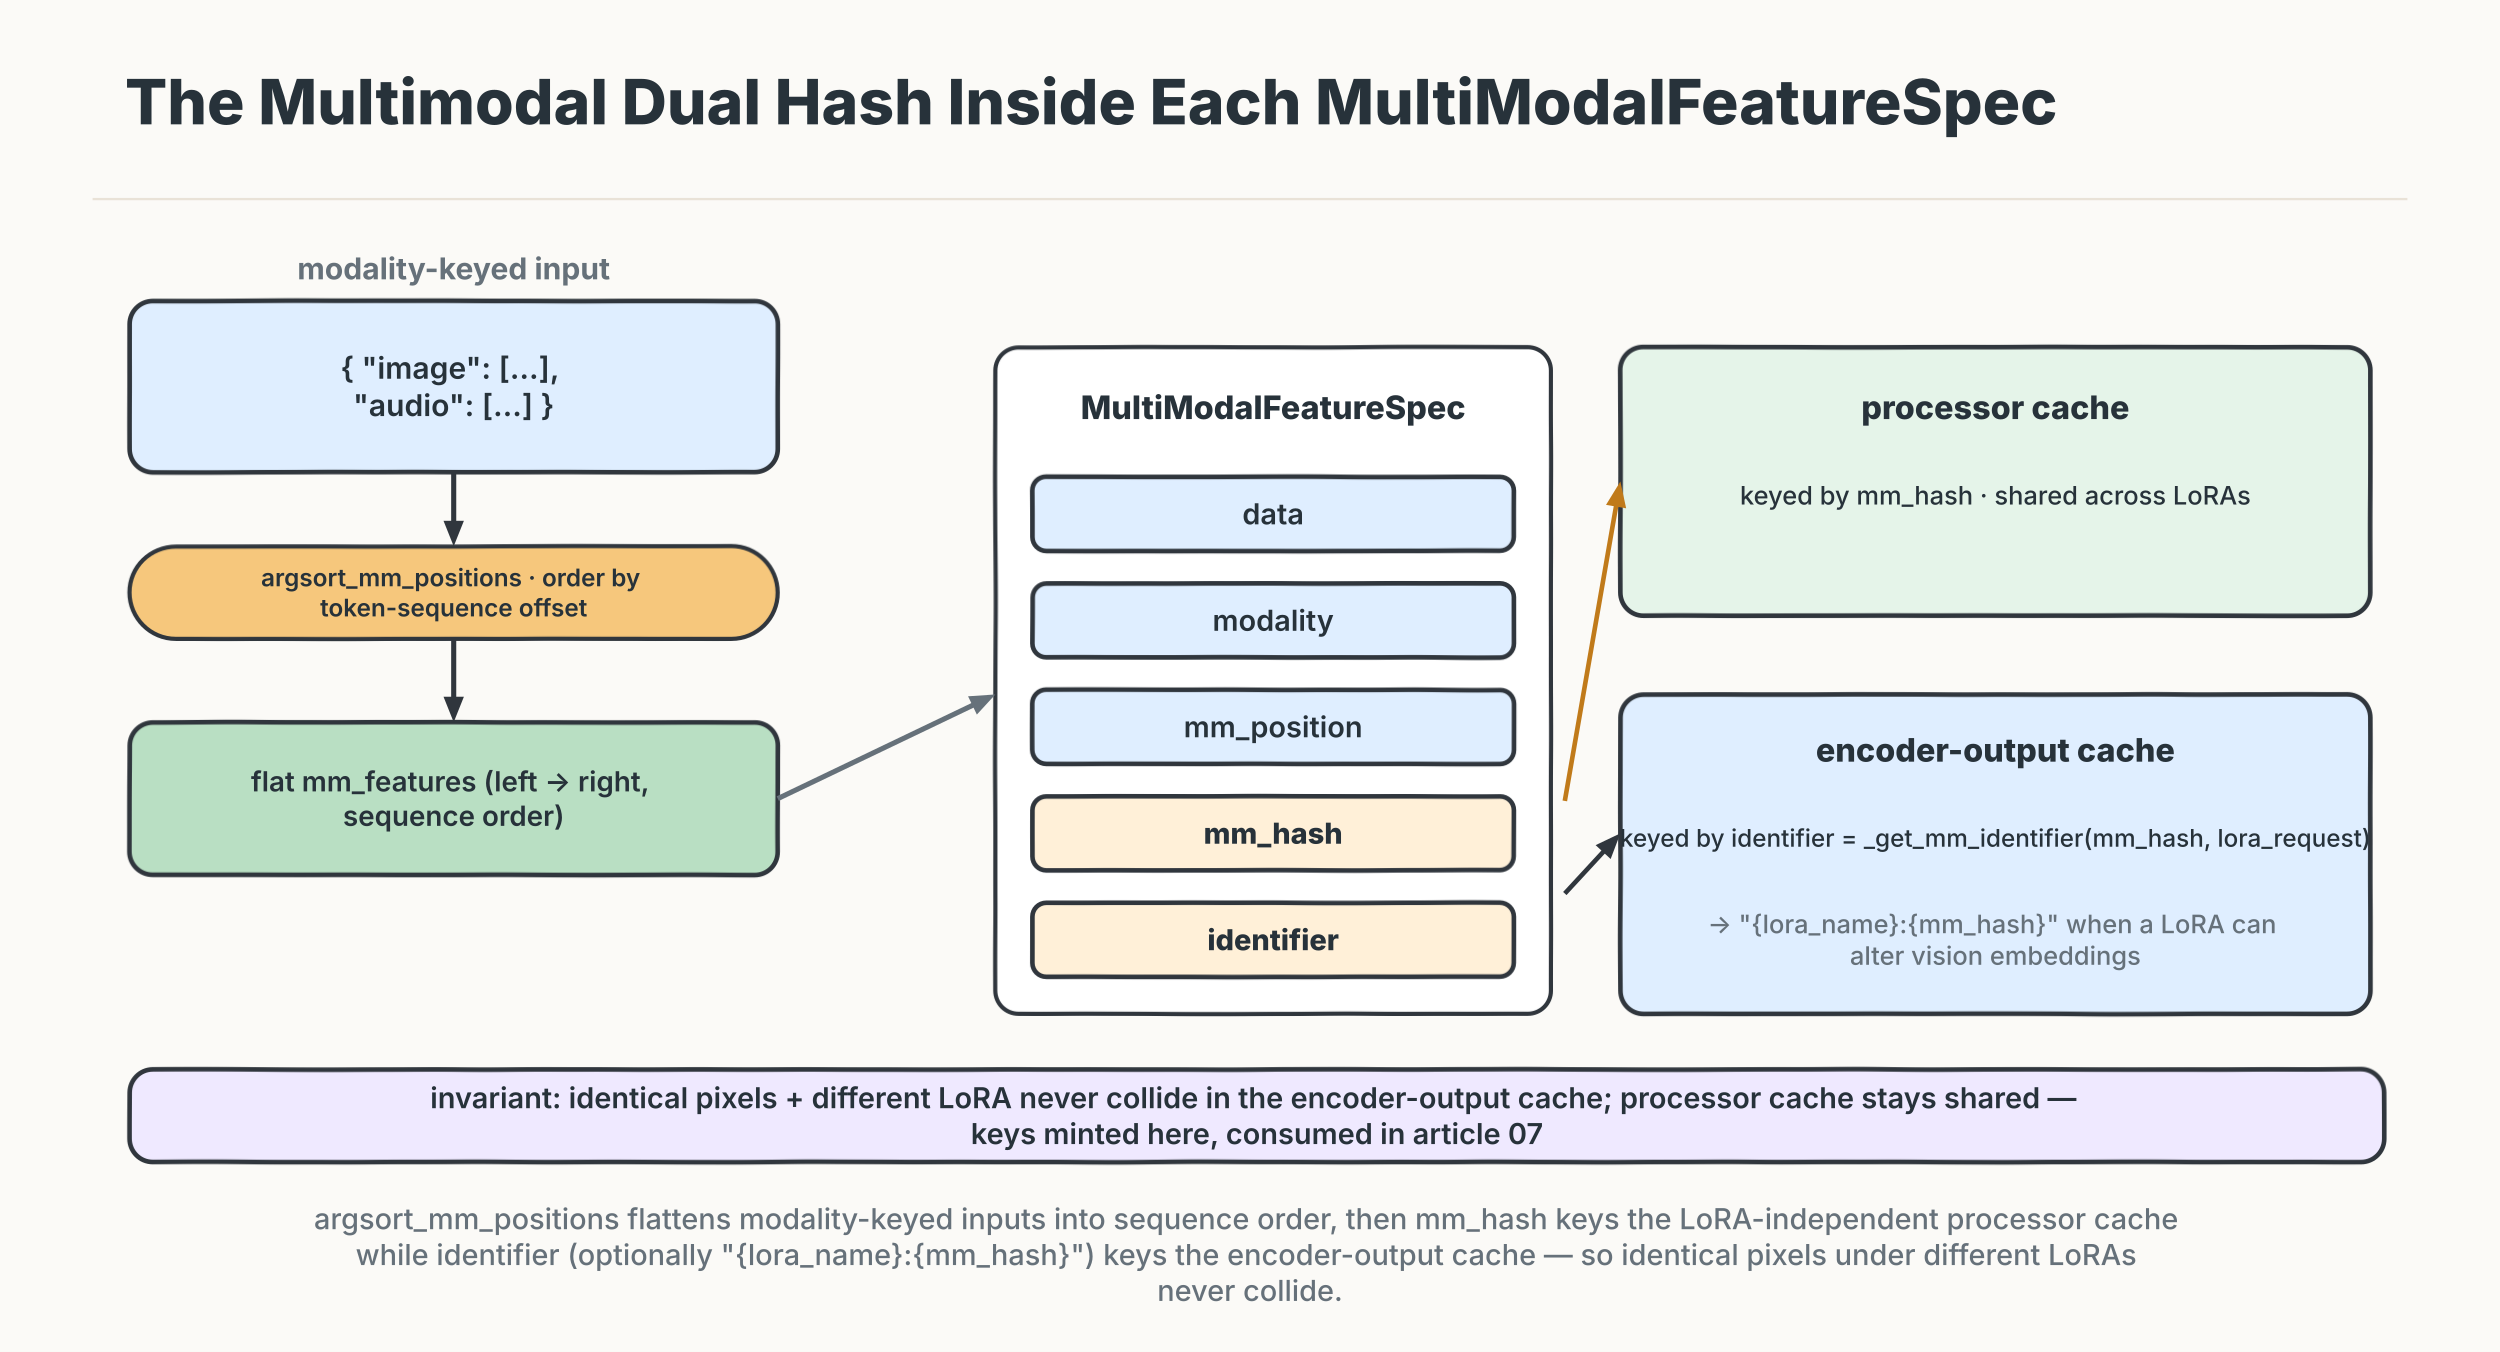
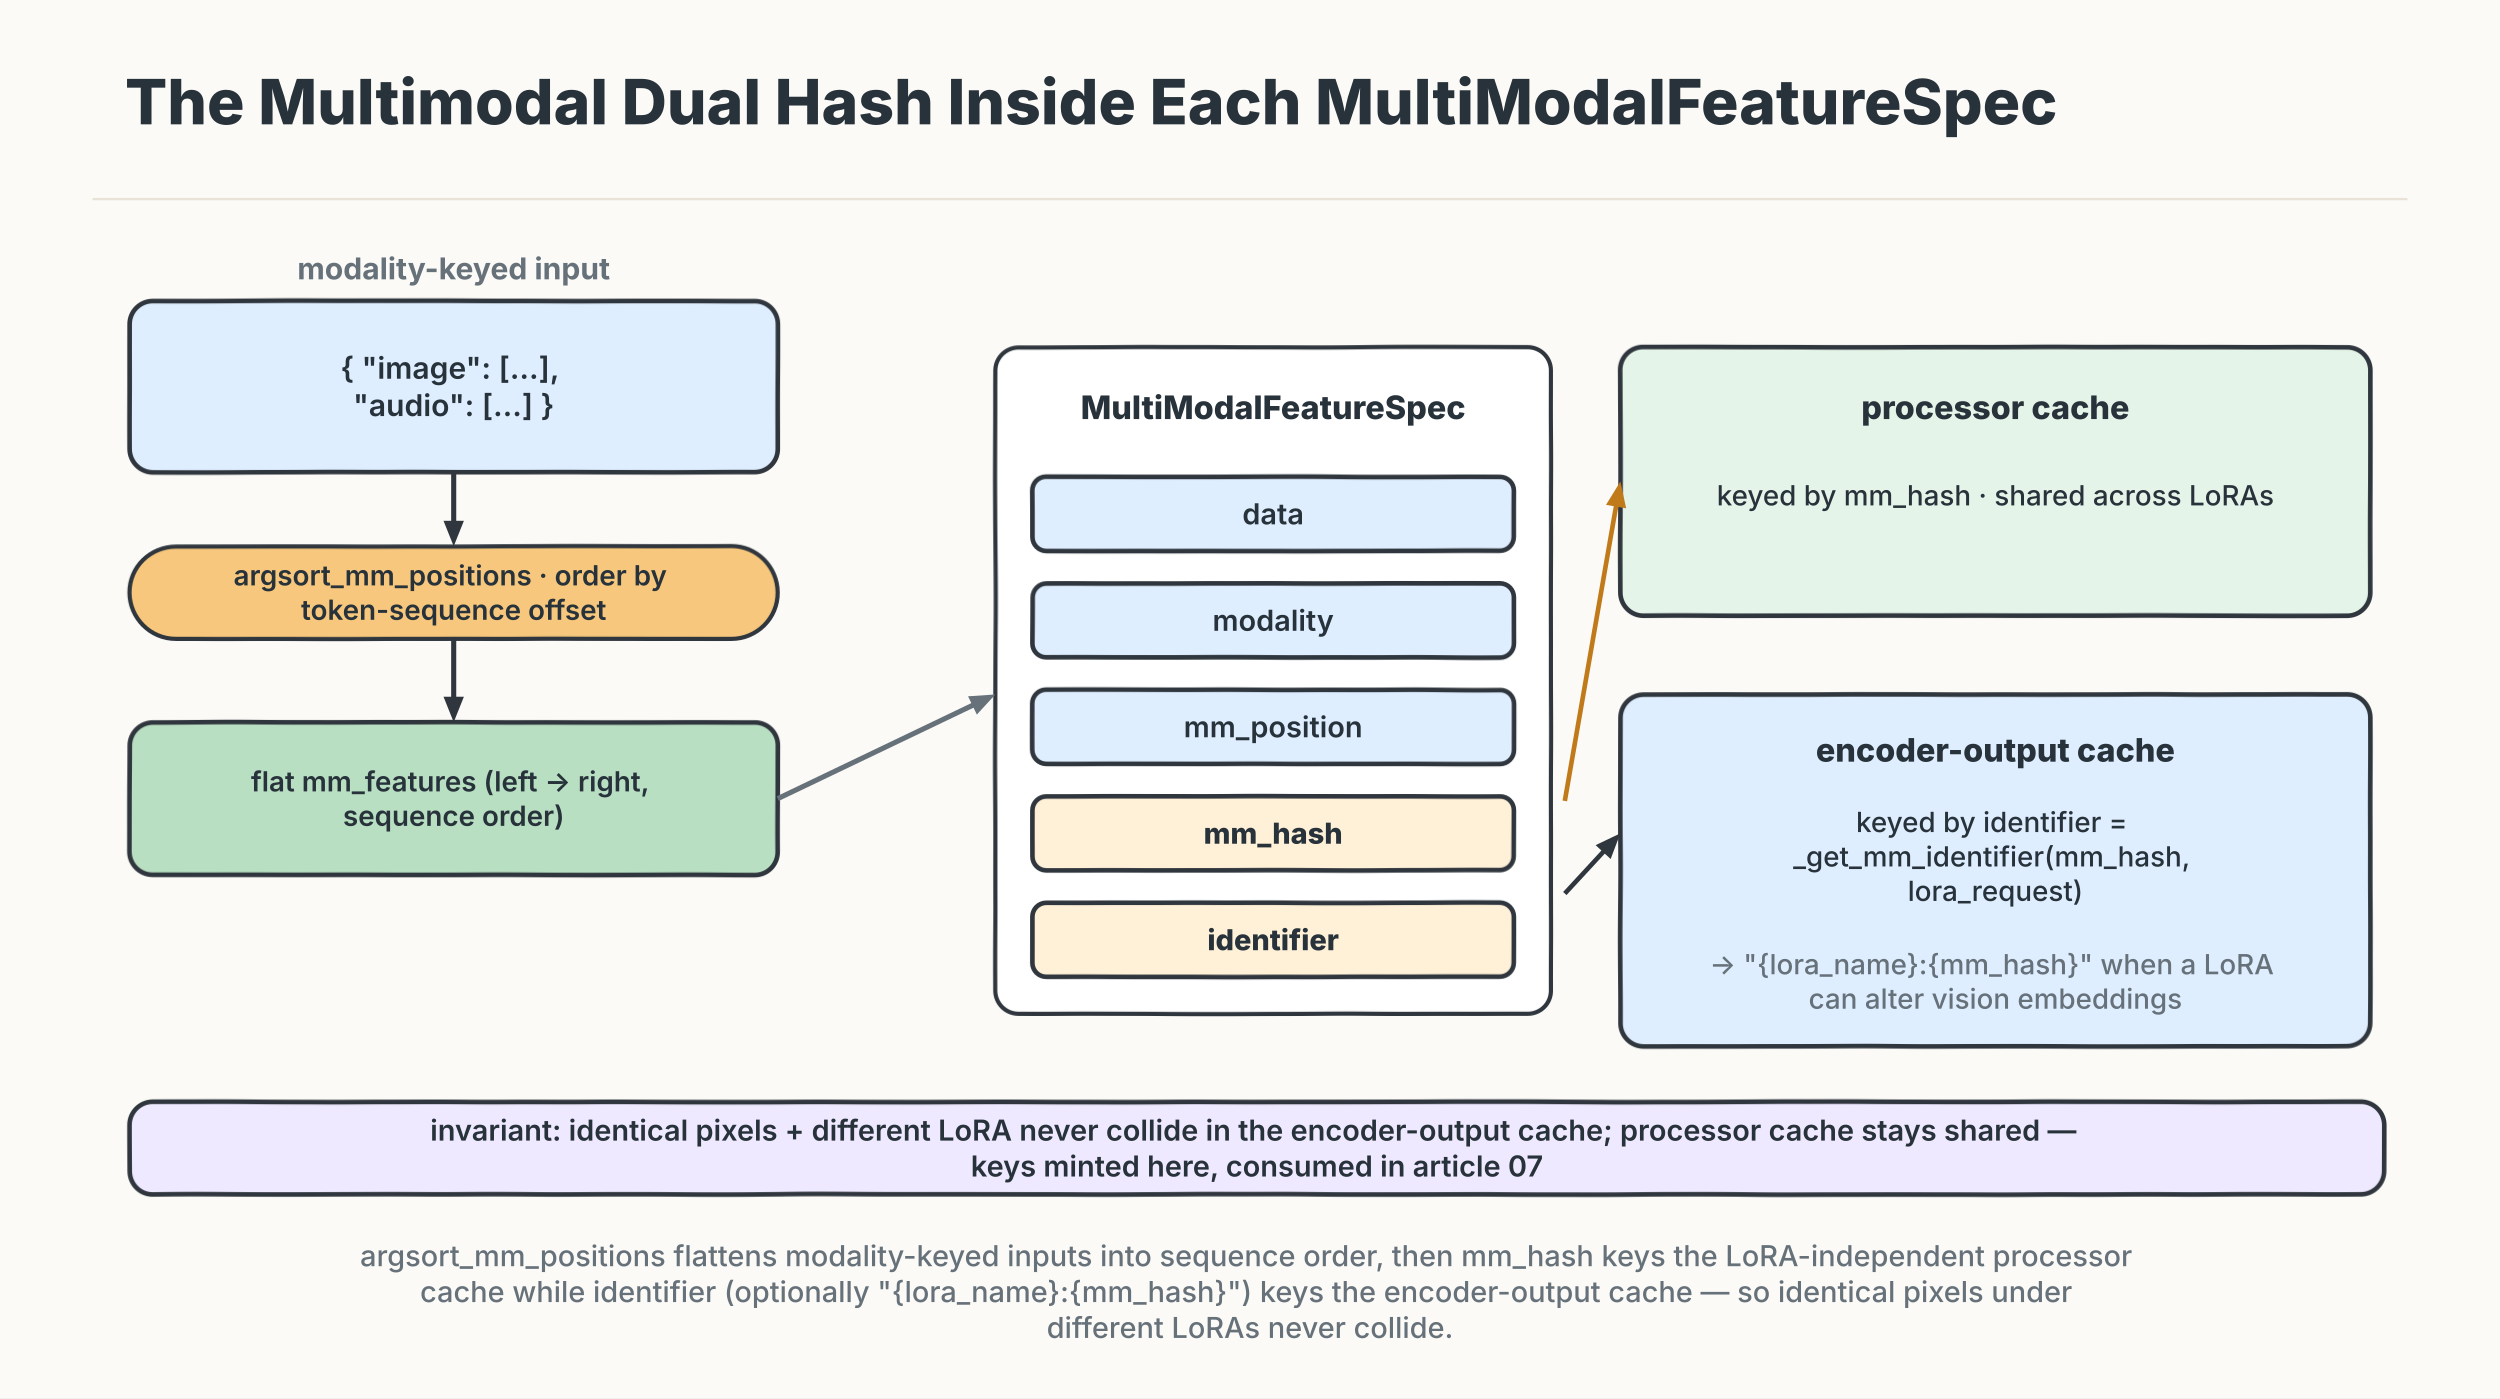
- <svg xmlns="http://www.w3.org/2000/svg" width="1080" height="584" viewBox="0 0 1080 584" role="img" aria-label="The Multimodal Dual Hash Inside Each MultiModalFeatureSpec">
+ <svg xmlns="http://www.w3.org/2000/svg" width="1080" height="604" viewBox="0 0 1080 604" role="img" aria-label="The Multimodal Dual Hash Inside Each MultiModalFeatureSpec">
  <defs>
    <filter id="roughen">
      <feTurbulence type="fractalNoise" baseFrequency="0.018" numOctaves="2" seed="7" result="noise" />
      <feDisplacementMap in="SourceGraphic" in2="noise" scale="0.55" />
    </filter>
    <marker id="arrow" viewBox="0 0 12 12" refX="9.2" refY="6" markerUnits="userSpaceOnUse" markerWidth="12" markerHeight="12" orient="auto-start-reverse">
      <path d="M 1.5 2 L 11 6 L 1.5 10 z" fill="#30363d" />
    </marker>
    <style>
    text { font-family: Inter, -apple-system, BlinkMacSystemFont, "Segoe UI", "PingFang SC", "Noto Sans CJK SC", Arial, sans-serif; }
    .rough { filter: url(#roughen); }
  </style>
  </defs>
-   <rect width="1080" height="584" fill="#fbfaf7" />
+   <rect width="1080" height="604" fill="#fbfaf7" />
  <path d="M 40 86 H 1040" stroke="#e9e2d7" stroke-width="1" />
  <text x="54" y="53.72" text-anchor="start" font-size="27" font-weight="800" fill="#27323a">
    <tspan x="54" dy="0">The Multimodal Dual Hash Inside Each MultiModalFeatureSpec</tspan>
  </text>
  <text x="196" y="120.68" text-anchor="middle" font-size="13" font-weight="700" fill="#66717a">
    <tspan x="196" dy="0">modality-keyed input</tspan>
  </text>
  <rect class="rough" x="56" y="130" width="280" height="74" rx="10" fill="#dfeeff" stroke="#30363d" stroke-width="2" />
  <text x="196" y="163.62" text-anchor="middle" font-size="13" font-weight="600" fill="#27323a">
    <tspan x="196" dy="0">{ "image": [...],</tspan>
    <tspan x="196" dy="16.12">"audio": [...] }</tspan>
  </text>
  <rect class="rough" x="56" y="236" width="280" height="40" rx="20" fill="#f6c77c" stroke="#30363d" stroke-width="1.8" />
-   <text x="196" y="253.27" text-anchor="middle" font-size="10.5" font-weight="600" fill="#27323a">
+   <text x="196" y="252.88" text-anchor="middle" font-size="12" font-weight="600" fill="#27323a">
    <tspan x="196" dy="0">argsort_mm_positions  ·  order by</tspan>
-     <tspan x="196" dy="13.02">token-sequence offset</tspan>
+     <tspan x="196" dy="14.88">token-sequence offset</tspan>
  </text>
  <rect class="rough" x="56" y="312" width="280" height="66" rx="10" fill="#b9dfc3" stroke="#30363d" stroke-width="2" />
  <text x="196" y="341.88" text-anchor="middle" font-size="12" font-weight="600" fill="#27323a">
    <tspan x="196" dy="0">flat mm_features  (left → right,</tspan>
    <tspan x="196" dy="14.88">sequence order)</tspan>
  </text>
  <path d="M 196 204 L 196.0 229.0" fill="none" stroke="#30363d" stroke-width="2.2" />
  <path d="M 196 236 L 191.6 225.0 L 200.4 225.0 z" fill="#30363d" />
  <path d="M 196 276 L 196.0 305.0" fill="none" stroke="#30363d" stroke-width="2.2" />
  <path d="M 196 312 L 191.6 301.0 L 200.4 301.0 z" fill="#30363d" />
  <rect class="rough" x="430" y="150" width="240" height="288" rx="10" fill="#fff" stroke="#30363d" stroke-width="1.8" />
  <text x="550" y="181.04" text-anchor="middle" font-size="14" font-weight="800" fill="#27323a">
    <tspan x="550" dy="0">MultiModalFeatureSpec</tspan>
  </text>
  <rect class="rough" x="446" y="206" width="208" height="32" rx="6" fill="#dfeeff" stroke="#30363d" stroke-width="2" />
  <text x="550" y="226.5" text-anchor="middle" font-size="12.5" font-weight="600" fill="#27323a">
    <tspan x="550" dy="0">data</tspan>
  </text>
  <rect class="rough" x="446" y="252" width="208" height="32" rx="6" fill="#dfeeff" stroke="#30363d" stroke-width="2" />
  <text x="550" y="272.5" text-anchor="middle" font-size="12.5" font-weight="600" fill="#27323a">
    <tspan x="550" dy="0">modality</tspan>
  </text>
  <rect class="rough" x="446" y="298" width="208" height="32" rx="6" fill="#dfeeff" stroke="#30363d" stroke-width="2" />
  <text x="550" y="318.5" text-anchor="middle" font-size="12.5" font-weight="600" fill="#27323a">
    <tspan x="550" dy="0">mm_position</tspan>
  </text>
  <rect class="rough" x="446" y="344" width="208" height="32" rx="6" fill="#fff0d8" stroke="#30363d" stroke-width="2" />
  <text x="550" y="364.5" text-anchor="middle" font-size="12.5" font-weight="800" fill="#27323a">
    <tspan x="550" dy="0">mm_hash</tspan>
  </text>
  <rect class="rough" x="446" y="390" width="208" height="32" rx="6" fill="#fff0d8" stroke="#30363d" stroke-width="2" />
  <text x="550" y="410.5" text-anchor="middle" font-size="12.5" font-weight="800" fill="#27323a">
    <tspan x="550" dy="0">identifier</tspan>
  </text>
  <path d="M 336 345 L 423.7 303.0" fill="none" stroke="#66717a" stroke-width="2.2" />
  <path d="M 430 300 L 422.0 308.7 L 418.2 300.8 z" fill="#66717a" />
  <rect class="rough" x="700" y="150" width="324" height="116" rx="10" fill="#e5f4e9" stroke="#30363d" stroke-width="2" />
  <text x="862" y="181.04" text-anchor="middle" font-size="14" font-weight="800" fill="#27323a">
    <tspan x="862" dy="0">processor cache</tspan>
  </text>
-   <text x="862" y="217.96" text-anchor="middle" font-size="11" font-weight="500" fill="#27323a">
+   <text x="862" y="218.32" text-anchor="middle" font-size="12" font-weight="500" fill="#27323a">
    <tspan x="862" dy="0">keyed by mm_hash  ·  shared across LoRAs</tspan>
  </text>
-   <rect class="rough" x="700" y="300" width="324" height="138" rx="10" fill="#dfeeff" stroke="#30363d" stroke-width="2" />
+   <rect class="rough" x="700" y="300" width="324" height="152" rx="10" fill="#dfeeff" stroke="#30363d" stroke-width="2" />
  <text x="862" y="329.04" text-anchor="middle" font-size="14" font-weight="800" fill="#27323a">
    <tspan x="862" dy="0">encoder-output cache</tspan>
  </text>
-   <text x="862" y="365.78" text-anchor="middle" font-size="10.5" font-weight="500" fill="#27323a">
-     <tspan x="862" dy="0">keyed by identifier = _get_mm_identifier(mm_hash, lora_request)</tspan>
+   <text x="862" y="359.44" text-anchor="middle" font-size="12" font-weight="500" fill="#27323a">
+     <tspan x="862" dy="0">keyed by identifier =</tspan>
+     <tspan x="862" dy="14.88">_get_mm_identifier(mm_hash,</tspan>
+     <tspan x="862" dy="14.88">lora_request)</tspan>
  </text>
-   <text x="862" y="403.14" text-anchor="middle" font-size="11" font-weight="500" fill="#66717a">
-     <tspan x="862" dy="0">→ "{lora_name}:{mm_hash}" when a LoRA can</tspan>
-     <tspan x="862" dy="13.64">alter vision embeddings</tspan>
+   <text x="862" y="420.88" text-anchor="middle" font-size="12" font-weight="500" fill="#66717a">
+     <tspan x="862" dy="0">→ "{lora_name}:{mm_hash}" when a LoRA</tspan>
+     <tspan x="862" dy="14.88">can alter vision embeddings</tspan>
  </text>
  <path d="M 676 346 L 698.8 214.9" fill="none" stroke="#c07a1a" stroke-width="2" />
  <path d="M 700 208 L 702.5 219.6 L 693.8 218.1 z" fill="#c07a1a" />
  <path d="M 676 386 L 695.3 365.1" fill="none" stroke="#30363d" stroke-width="2" />
  <path d="M 700 360 L 695.8 371.1 L 689.3 365.1 z" fill="#30363d" />
-   <rect class="rough" x="56" y="462" width="974" height="40" rx="10" fill="#efe9ff" stroke="#30363d" stroke-width="2" />
-   <text x="543" y="478.75" text-anchor="middle" font-size="12.5" font-weight="600" fill="#27323a">
+   <rect class="rough" x="56" y="476" width="974" height="40" rx="10" fill="#efe9ff" stroke="#30363d" stroke-width="2" />
+   <text x="543" y="492.75" text-anchor="middle" font-size="12.5" font-weight="600" fill="#27323a">
    <tspan x="543" dy="0">invariant: identical pixels + different LoRA never collide in the encoder-output cache; processor cache stays shared —</tspan>
    <tspan x="543" dy="15.5">keys minted here, consumed in article 07</tspan>
  </text>
-   <text x="540" y="531" text-anchor="middle" font-size="12.5" font-weight="500" fill="#66717a">
-     <tspan x="540" dy="0">argsort_mm_positions flattens modality-keyed inputs into sequence order, then mm_hash keys the LoRA-independent processor cache</tspan>
-     <tspan x="540" dy="15.5">while identifier (optionally "{lora_name}:{mm_hash}") keys the encoder-output cache — so identical pixels under different LoRAs</tspan>
-     <tspan x="540" dy="15.5">never collide.</tspan>
+   <text x="540" y="547" text-anchor="middle" font-size="12.5" font-weight="500" fill="#66717a">
+     <tspan x="540" dy="0">argsort_mm_positions flattens modality-keyed inputs into sequence order, then mm_hash keys the LoRA-independent processor</tspan>
+     <tspan x="540" dy="15.5">cache while identifier (optionally "{lora_name}:{mm_hash}") keys the encoder-output cache — so identical pixels under</tspan>
+     <tspan x="540" dy="15.5">different LoRAs never collide.</tspan>
  </text>
</svg>
